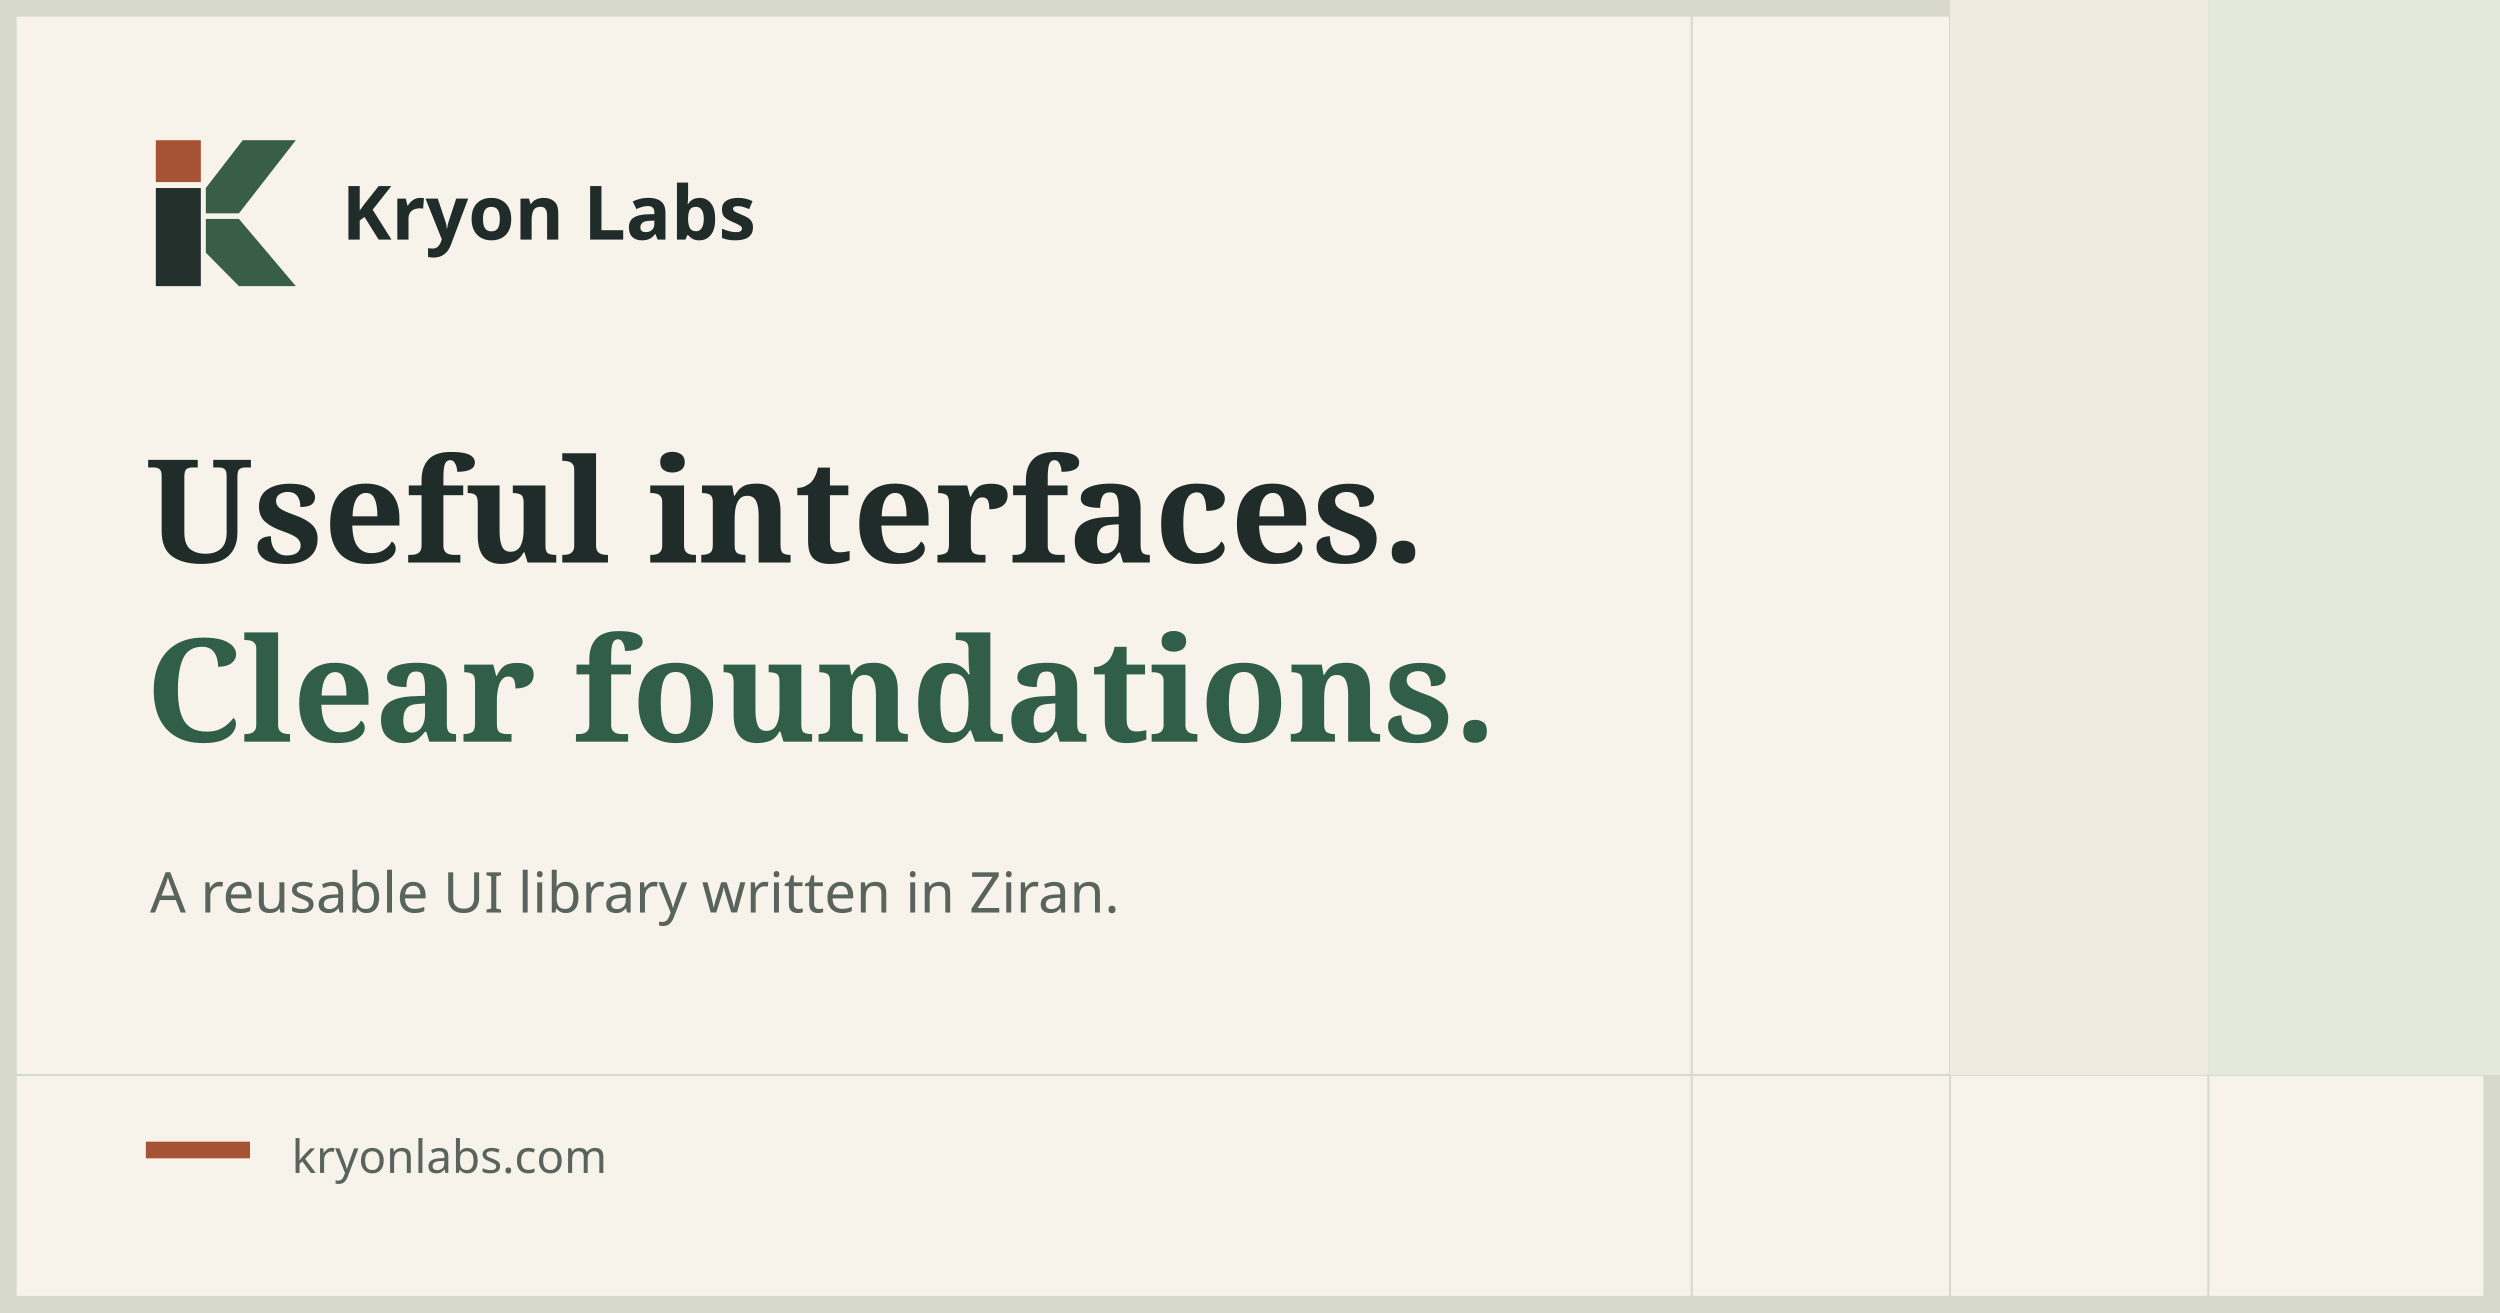
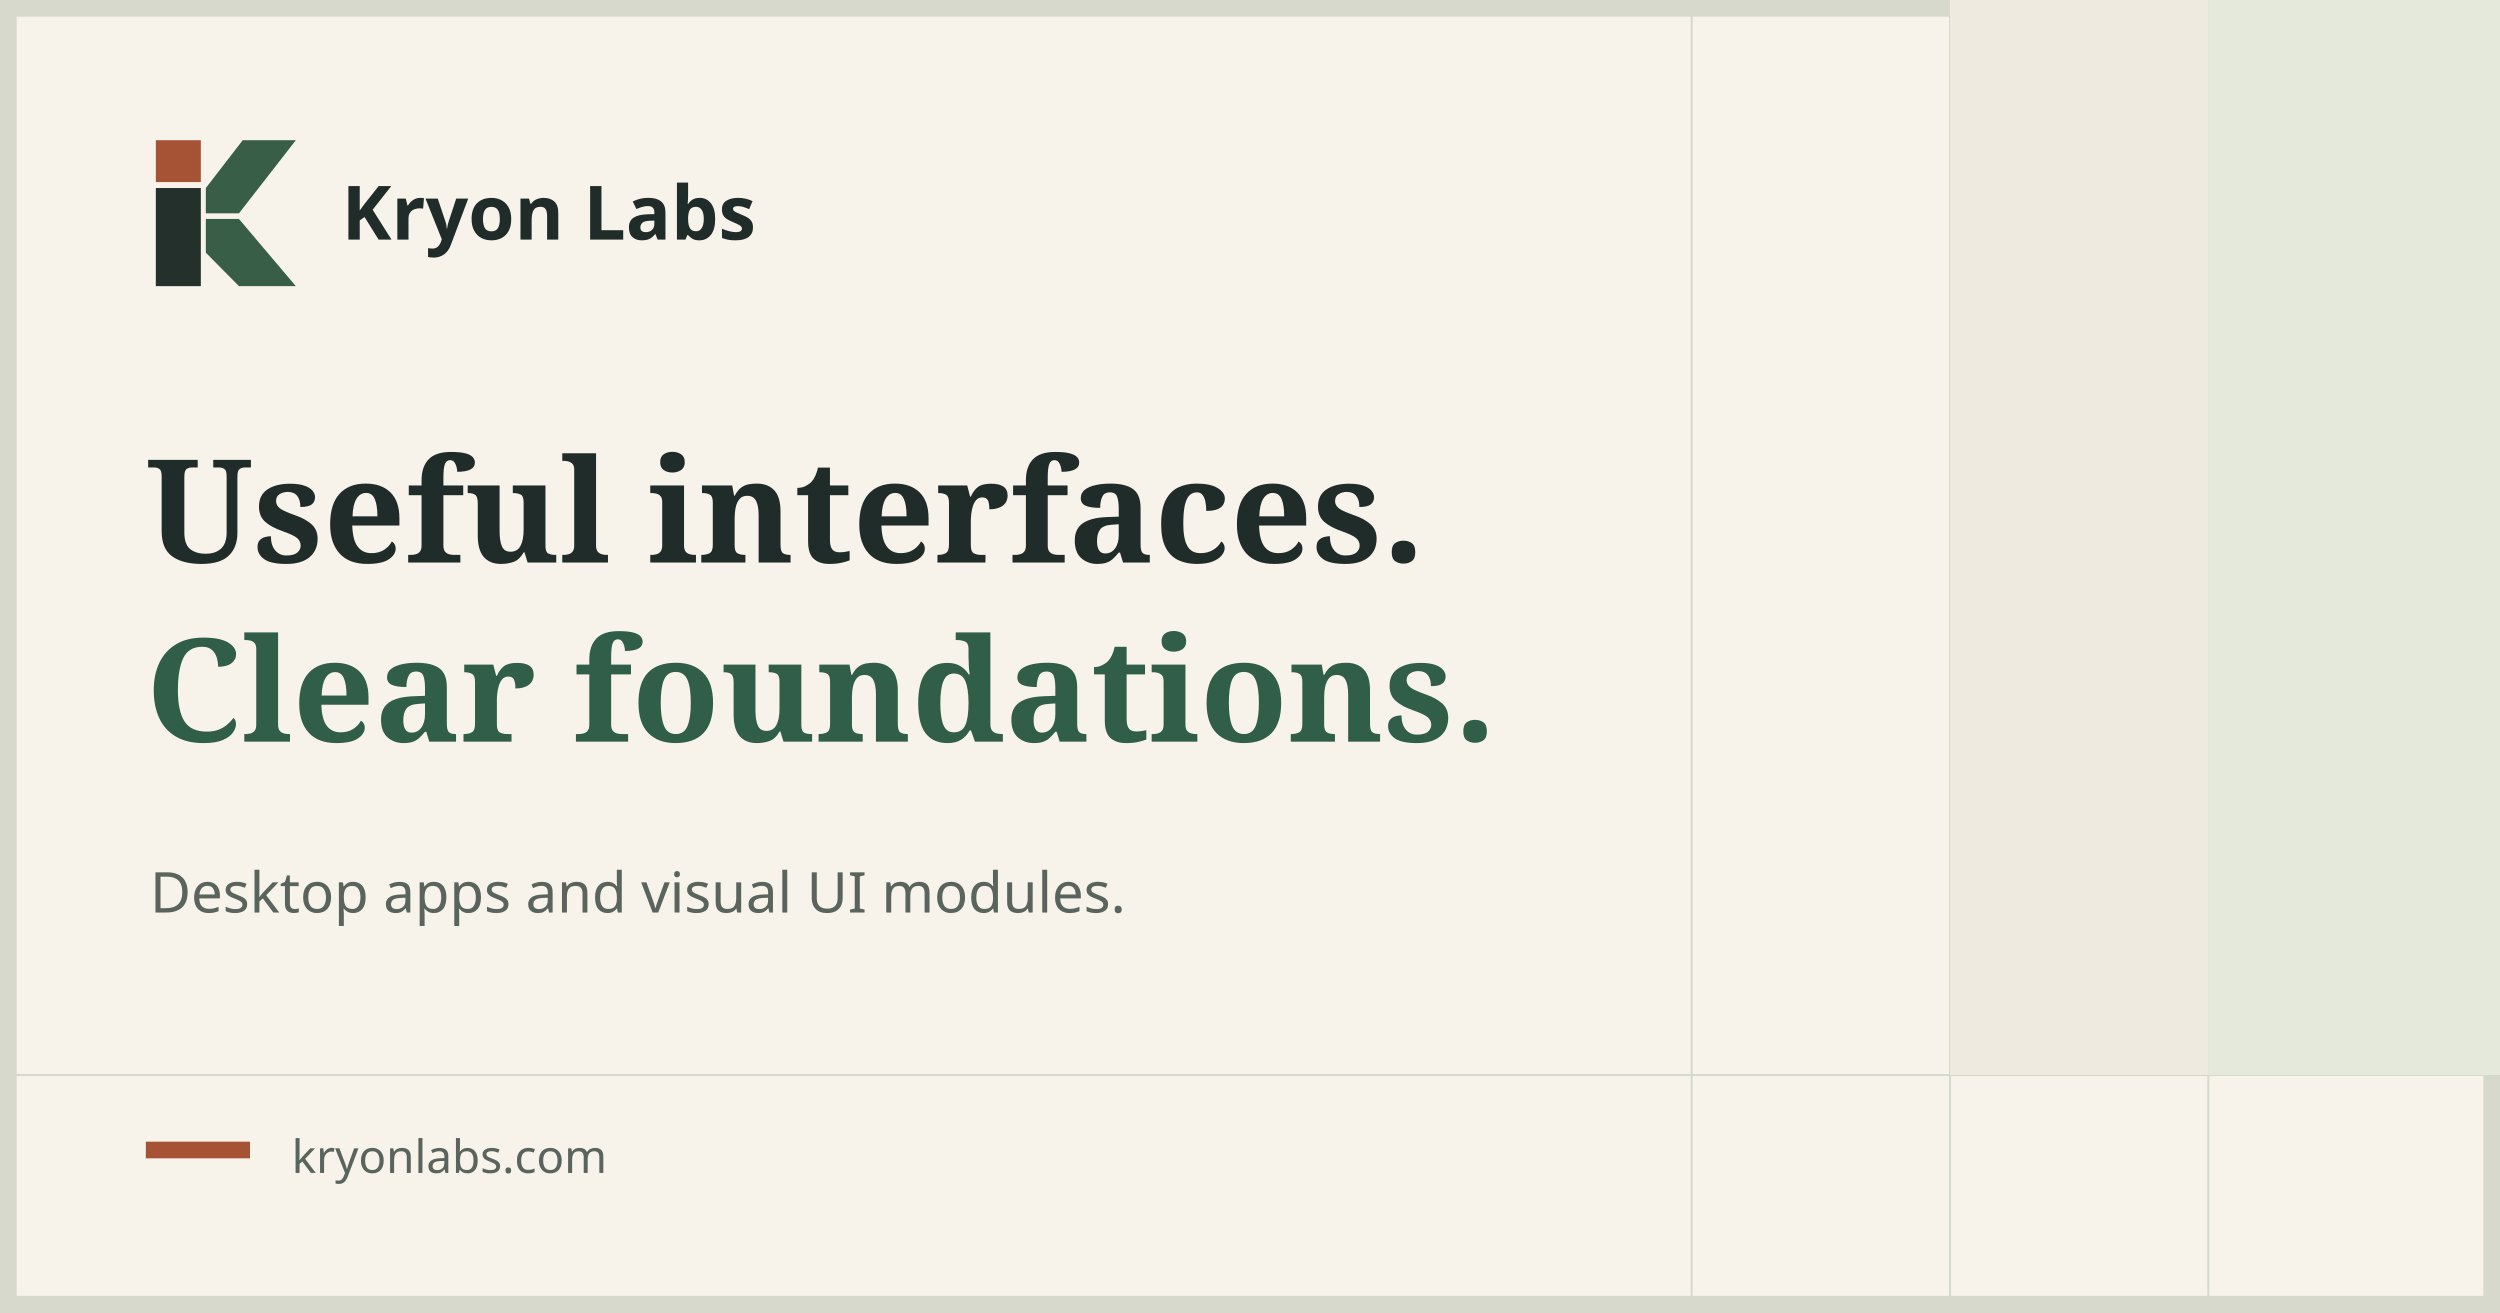
<svg xmlns="http://www.w3.org/2000/svg" width="1200" height="630" viewBox="0 0 1200 630" role="img" aria-label="Kryon Labs — Useful interfaces. Clear foundations.">
  <rect width="1200" height="630" fill="#f7f3eb" />
  <path d="M0 0h1200v630H0z" fill="none" stroke="#d7d9cd" stroke-width="16" />
  <path d="M812 0v630M936 0v630M1060 0v630M0 516h1200" fill="none" stroke="#d7d9cd" stroke-width="1" />
  <path d="M936 0h124v516H936z" fill="#eeeadf" />
  <path d="M1060 0h140v516h-140z" fill="#e4e9dc" />
  <g transform="translate(70 64) scale(.15)">
    <rect x="32" y="22" width="144" height="134" fill="#a65234" />
    <rect x="32" y="175" width="144" height="314" fill="#24302c" />
    <path d="M192 175 310 22h170L298 256H192Z" fill="#395e48" />
    <path d="M192 274h106l182 215H298L192 382Z" fill="#395e48" />
  </g>
  <text x="164" y="115" fill="#202c29" font-family="Noto Sans,Arial,sans-serif" font-size="36" font-weight="700">Kryon Labs</text>
  <text x="70" y="270" fill="#202c29" font-family="Noto Serif,Georgia,serif" font-size="69" font-weight="600">Useful interfaces.</text>
  <text x="70" y="356" fill="#315e48" font-family="Noto Serif,Georgia,serif" font-size="69" font-weight="600">Clear foundations.</text>
-   <text x="72" y="438" fill="#59645d" font-family="Noto Sans,Arial,sans-serif" font-size="27">A reusable UI library written in Ziran.</text>
+   <text x="72" y="438" fill="#59645d" font-family="Noto Sans,Arial,sans-serif" font-size="27">Desktop apps and visual UI modules.</text>
  <rect x="70" y="548" width="50" height="8" fill="#a65234" />
  <text x="140" y="563" fill="#59645d" font-family="Noto Sans,Arial,sans-serif" font-size="22">kryonlabs.com</text>
</svg>
